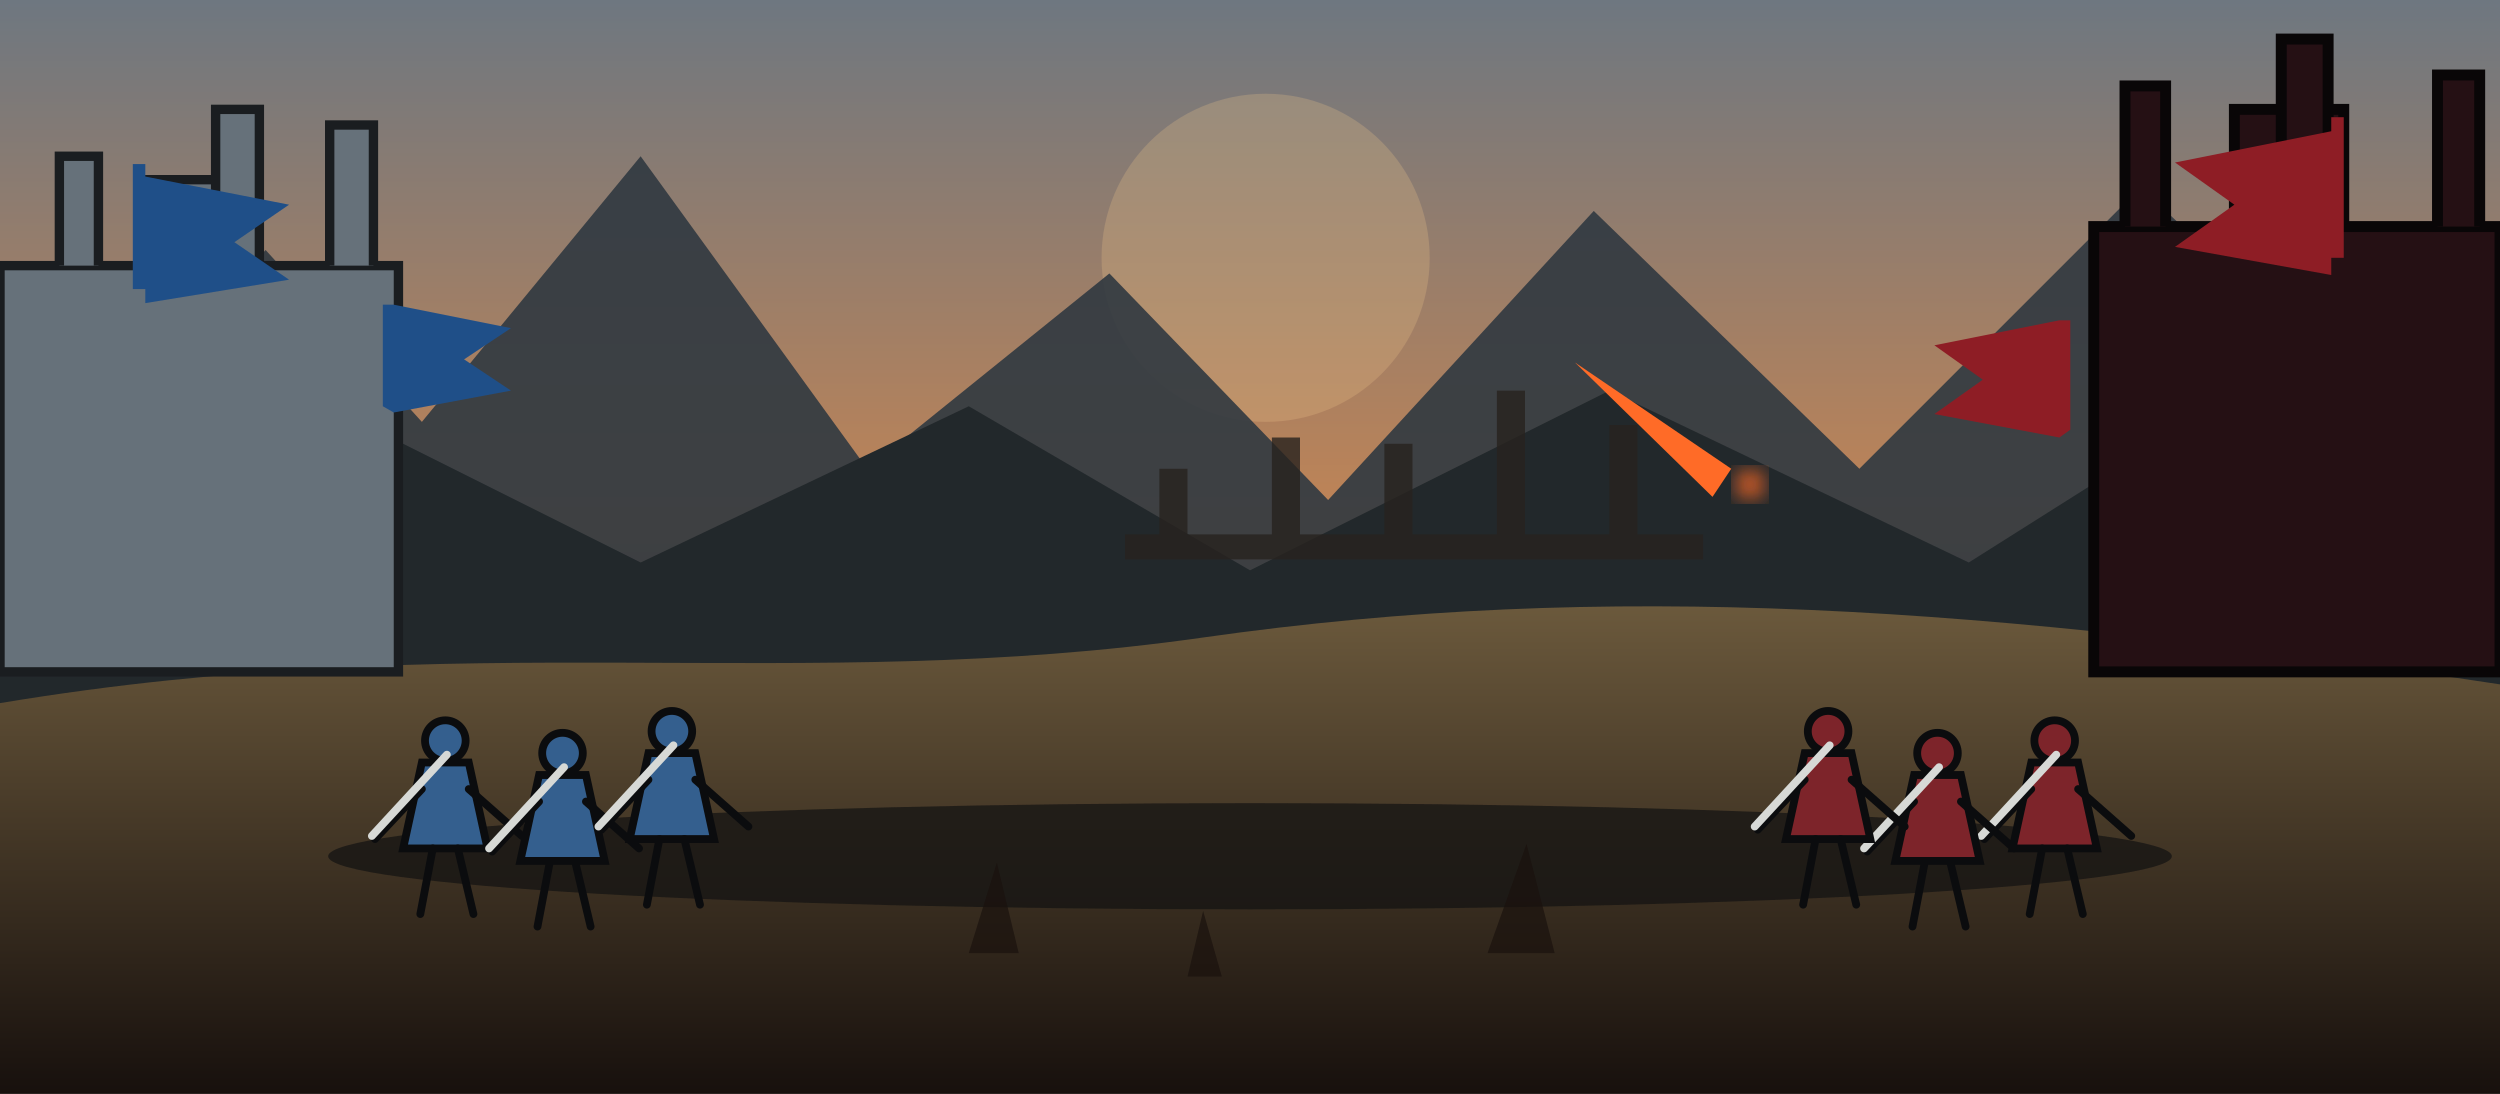
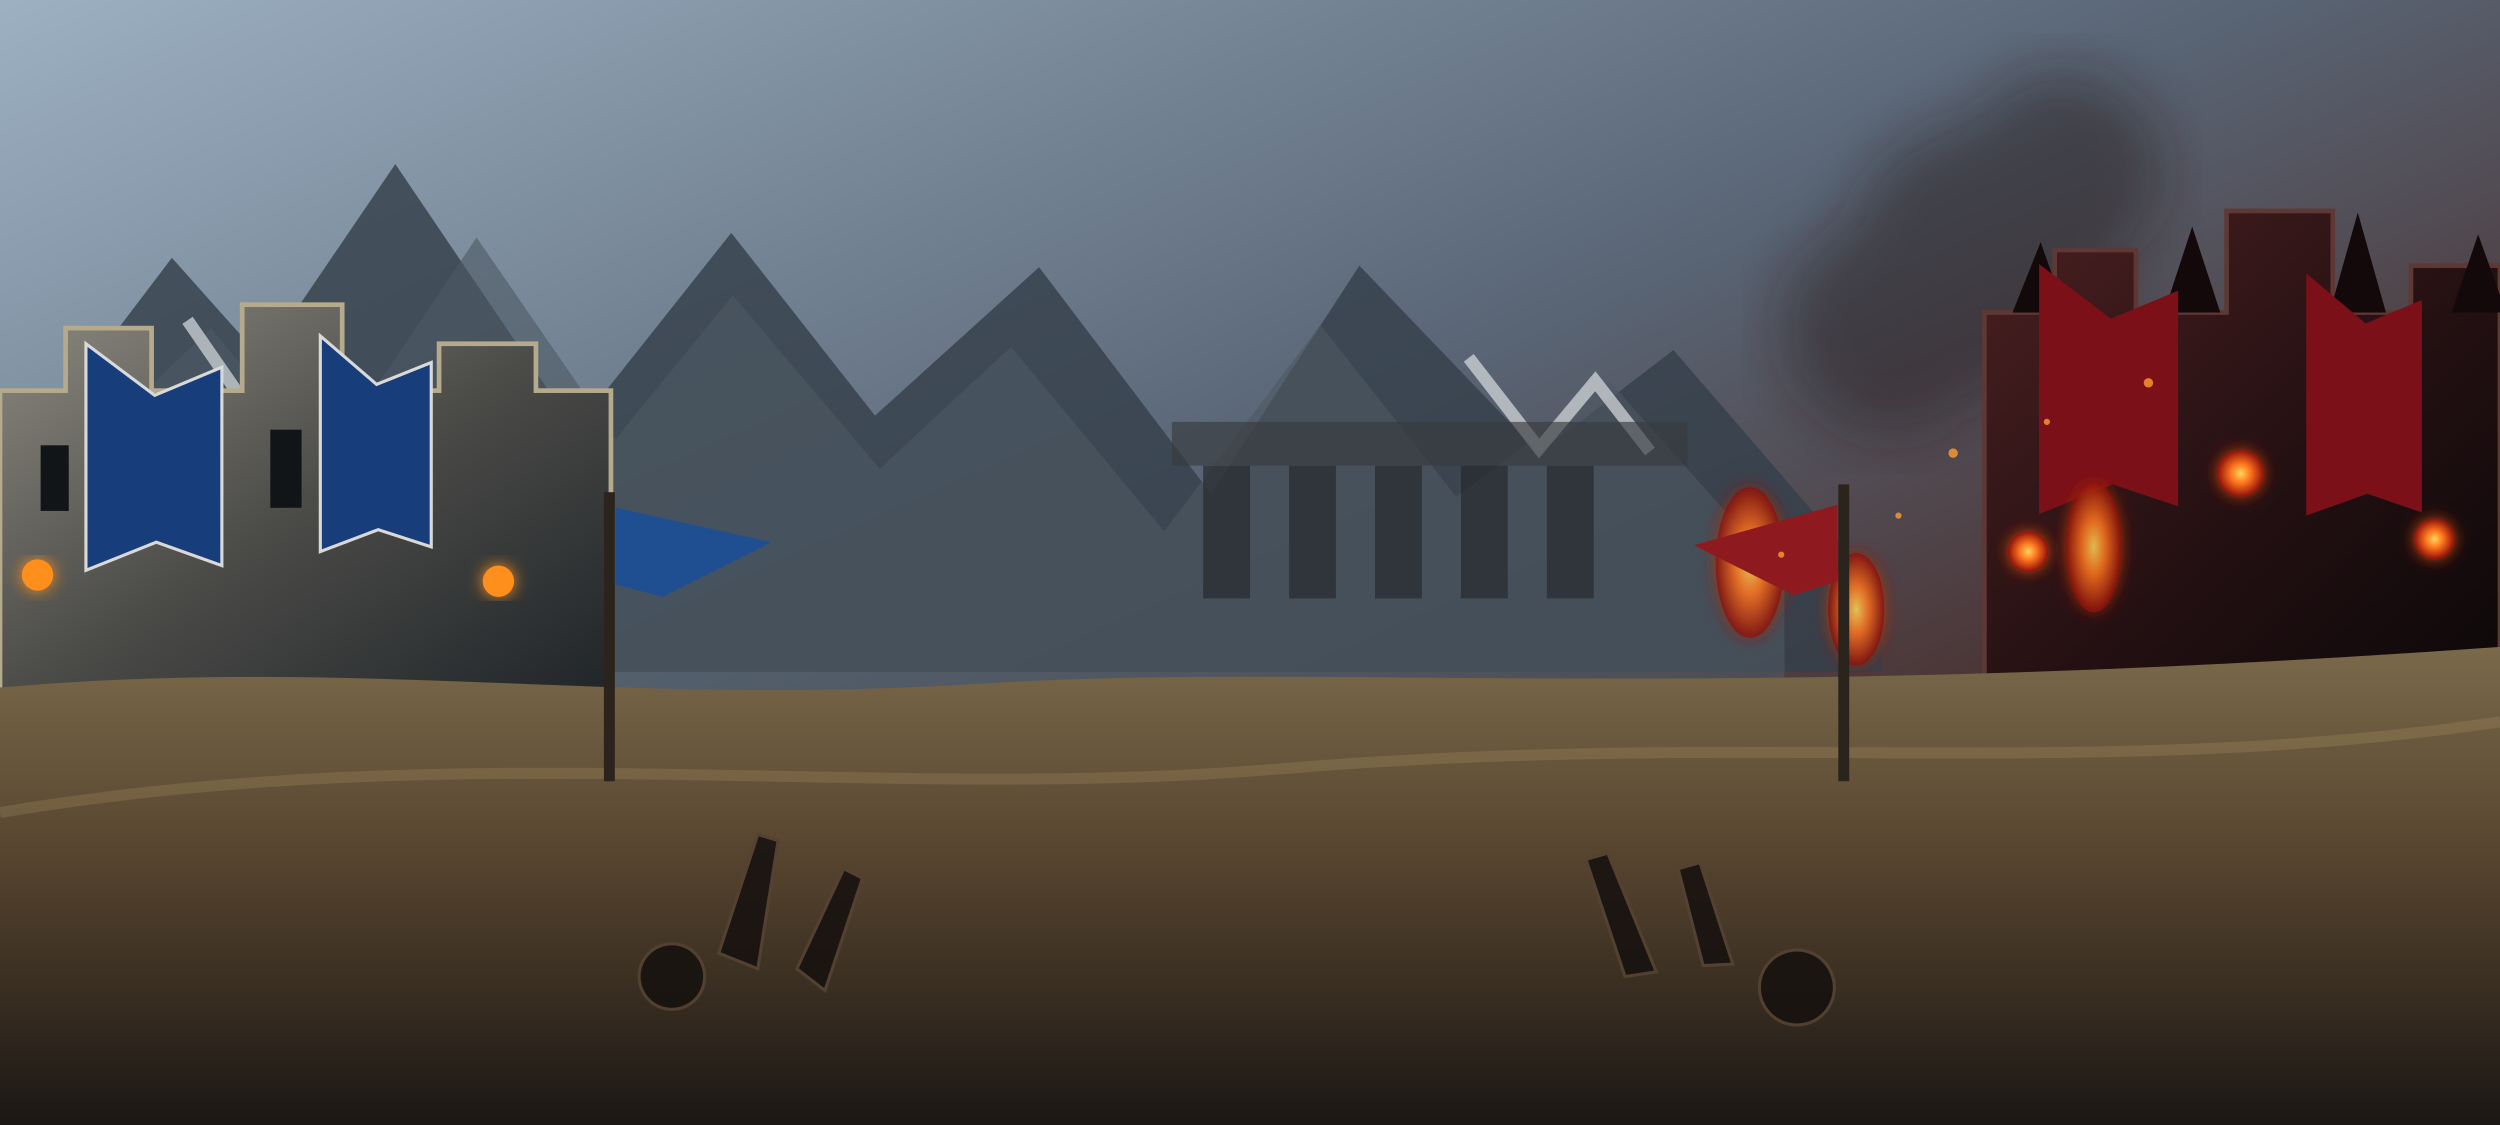
- <svg xmlns="http://www.w3.org/2000/svg" viewBox="0 0 1600 700">
+ <svg xmlns="http://www.w3.org/2000/svg" viewBox="0 0 1600 720" preserveAspectRatio="xMidYMid slice">
  <defs>
-     <linearGradient id="sky" x2="0" y2="1">
-       <stop stop-color="#6e7780" />
-       <stop offset=".48" stop-color="#c18455" />
-       <stop offset="1" stop-color="#38241d" />
+     <linearGradient id="sky" x1="0" y1="0" x2="1" y2="1">
+       <stop stop-color="#9db1c3" />
+       <stop offset=".45" stop-color="#596575" />
+       <stop offset=".72" stop-color="#4a3130" />
+       <stop offset="1" stop-color="#1d1113" />
    </linearGradient>
-     <linearGradient id="g" x2="0" y2="1">
-       <stop stop-color="#6b593c" />
-       <stop offset="1" stop-color="#17100d" />
+     <linearGradient id="ground" x1="0" y1="0" x2="0" y2="1">
+       <stop stop-color="#7b694b" />
+       <stop offset=".45" stop-color="#55432e" />
+       <stop offset="1" stop-color="#1b1714" />
    </linearGradient>
+     <linearGradient id="stone" x1="0" y1="0" x2="1" y2="1">
+       <stop stop-color="#8d8a80" />
+       <stop offset=".5" stop-color="#4b4b48" />
+       <stop offset="1" stop-color="#1f2428" />
+     </linearGradient>
+     <linearGradient id="obs" x1="0" y1="0" x2="1" y2="1">
+       <stop stop-color="#4b2021" />
+       <stop offset=".55" stop-color="#241012" />
+       <stop offset="1" stop-color="#0b0809" />
+     </linearGradient>
+     <radialGradient id="fire">
+       <stop stop-color="#ffd65a" />
+       <stop offset=".42" stop-color="#ff751e" />
+       <stop offset="1" stop-color="#8b0f09" />
+     </radialGradient>
+     <filter id="blur">
+       <feGaussianBlur stdDeviation="18" />
+     </filter>
    <filter id="glow">
-       <feGaussianBlur stdDeviation="8" />
+       <feGaussianBlur stdDeviation="5" result="b" />
+       <feMerge>
+         <feMergeNode in="b" />
+         <feMergeNode in="SourceGraphic" />
+       </feMerge>
    </filter>
  </defs>
-   <rect width="1600" height="700" fill="url(#sky)" />
-   <circle cx="810" cy="165" r="105" fill="#f2c78b" opacity=".24" />
-   <path d="M0 340 170 160 270 270 410 100 555 300 710 175 850 320 1020 135 1190 300 1370 120 1600 335V470H0Z" fill="#303840" opacity=".9" />
-   <path d="M0 380 240 275 410 360 620 260 800 365 1030 250 1260 360 1450 240 1600 320V490H0Z" fill="#22282b" />
-   <path d="M0 450C300 400 510 445 770 408s500-20 830 30v262H0Z" fill="url(#g)" />
-   <path d="M720 342h370v16H720zM742 300h18v58h-18zm72-20h18v78h-18zm72 4h18v74h-18zm72-34h18v108h-18zm72 22h18v86h-18z" fill="#27221e" opacity=".8" />
-   <g fill="#66717a" stroke="#1a1d20" stroke-width="6">
-     <path d="M0 430V170h90v-55h70v55h95v260z" />
-     <path d="M38 170v-70h25v70m75 0V70h28v100m45 0v-90h28v90" />
+   <rect width="1600" height="720" fill="url(#sky)" />
+   <path d="M0 310L110 165l58 65 85-125 115 170 100-126 92 117 105-95 110 145 95-146 115 120 86-66 133 154V430H0Z" fill="#34404a" opacity=".82" />
+   <path d="M0 340L135 210l72 88 98-146 89 129 75-92 94 111 84-78 98 118 100-132 87 110 98-74 112 126v95H0Z" fill="#4d5963" opacity=".6" />
+   <path d="M120 205l38 55 30-35 32 51m720-47 45 58 36-43 35 45" fill="none" stroke="#d8dde0" stroke-width="8" opacity=".7" />
+   <g opacity=".42" filter="url(#blur)" fill="#211719">
+     <circle cx="1210" cy="210" r="70" />
+     <circle cx="1270" cy="165" r="88" />
+     <circle cx="1320" cy="110" r="65" />
  </g>
-   <g fill="#251014" stroke="#090607" stroke-width="7">
-     <path d="M1340 430V145h90V70h70v75h100v285z" />
-     <path d="M1360 145V55h26v90m74 0V25h30v120m70 0V48h27v97" />
-   </g>
-   <g fill="#1f4f88">
-     <path d="M85 185v-80h8v8l92 18-35 24 35 24-92 15v-9z" />
-     <path d="M245 260v-65h7l75 15-30 20 30 20-75 14z" />
-   </g>
-   <g fill="#8e1d25">
-     <path d="M1500 165V75h-8v9l-100 20 38 27-38 27 100 18v-11z" />
-     <path d="M1325 275v-70h-7l-80 16 31 22-31 22 80 15z" />
-   </g>
-   <g fill="#111" opacity=".7">
-     <ellipse cx="800" cy="548" rx="590" ry="34" />
-   </g>
-   <g stroke="#0b0c0e" stroke-width="5" stroke-linecap="round">
-     <g fill="#345f8e">
-       <circle cx="285" cy="474" r="13" />
-       <path d="M270 488h30l12 55h-54z" />
-       <path d="M270 505l-30 32m60-32 34 30" />
-       <path d="M277 543l-8 42m24-42 10 42" />
-       <path d="M238 535l48-52" stroke="#d7d9d6" />
-     </g>
-     <g fill="#345f8e" transform="translate(75 8)">
-       <circle cx="285" cy="474" r="13" />
-       <path d="M270 488h30l12 55h-54z" />
-       <path d="M270 505l-30 32m60-32 34 30" />
-       <path d="M277 543l-8 42m24-42 10 42" />
-       <path d="M238 535l48-52" stroke="#d7d9d6" />
-     </g>
-     <g fill="#345f8e" transform="translate(145 -6)">
-       <circle cx="285" cy="474" r="13" />
-       <path d="M270 488h30l12 55h-54z" />
-       <path d="M270 505l-30 32m60-32 34 30" />
-       <path d="M277 543l-8 42m24-42 10 42" />
-       <path d="M238 535l48-52" stroke="#d7d9d6" />
-     </g>
-     <g fill="#7d242a">
-       <circle cx="1315" cy="474" r="13" />
-       <path d="M1300 488h30l12 55h-54z" />
-       <path d="M1300 505l-30 32m60-32 34 30" />
-       <path d="M1307 543l-8 42m24-42 10 42" />
-       <path d="M1268 535l48-52" stroke="#d7d9d6" />
-     </g>
-     <g fill="#7d242a" transform="translate(-75 8)">
-       <circle cx="1315" cy="474" r="13" />
-       <path d="M1300 488h30l12 55h-54z" />
-       <path d="M1300 505l-30 32m60-32 34 30" />
-       <path d="M1307 543l-8 42m24-42 10 42" />
-       <path d="M1268 535l48-52" stroke="#d7d9d6" />
-     </g>
-     <g fill="#7d242a" transform="translate(-145 -6)">
-       <circle cx="1315" cy="474" r="13" />
-       <path d="M1300 488h30l12 55h-54z" />
-       <path d="M1300 505l-30 32m60-32 34 30" />
-       <path d="M1307 543l-8 42m24-42 10 42" />
-       <path d="M1268 535l48-52" stroke="#d7d9d6" />
+   <g opacity=".65" fill="#373a3d">
+     <rect x="750" y="270" width="330" height="28" />
+     <g fill="#24272a">
+       <path d="M770 298v85h30v-85h-30zm55 0v85h30v-85h-30zm55 0v85h30v-85h-30zm55 0v85h30v-85h-30zm55 0v85h30v-85h-30z" />
    </g>
  </g>
-   <g fill="#ff6b27">
-     <circle cx="1120" cy="310" r="10" filter="url(#glow)" />
-     <path d="m1108 300-100-68 88 86z" />
+   <g transform="translate(0 190)">
+     <path d="M0 260V60h42V20h55v40h58V5h64v55h62v-30h62v30h48v200Z" fill="url(#stone)" stroke="#b5aa8b" stroke-width="3" />
+     <path d="M0 260h340v35H0z" fill="#25292d" />
+     <g fill="#121517">
+       <rect x="26" y="95" width="18" height="42" />
+       <rect x="83" y="75" width="18" height="42" />
+       <rect x="173" y="85" width="20" height="50" />
+       <rect x="257" y="92" width="18" height="44" />
+     </g>
+     <g fill="#173e7a" stroke="#d9d9d9" stroke-width="2">
+       <path d="M55 30v145l45-18 42 15V45l-43 18z" />
+       <path d="M205 25v138l37-14 34 11V42l-35 14z" />
+     </g>
+     <g fill="#ff8f1f" filter="url(#glow)">
+       <circle cx="24" cy="178" r="10" />
+       <circle cx="319" cy="182" r="10" />
+     </g>
  </g>
-   <g fill="#19110d" opacity=".7">
-     <path d="M620 610l18-58 14 58m300 0 25-70 18 70M760 625l10-42 12 42" />
+   <g transform="translate(1270 135)">
+     <path d="M0 315V65h45V25h52v40h58V0h68v65h50V35h57v280Z" fill="url(#obs)" stroke="#5d3834" stroke-width="3" />
+     <path d="M18 65l18-45 16 45m63 0 18-55 18 55m70 0 18-64 18 64m42 0 17-50 18 50" fill="#13080a" />
+     <g fill="#7c1018">
+       <path d="M35 34v160l47-19 42 14V51l-43 18z" />
+       <path d="M206 40v155l39-14 35 12V57l-36 15z" />
+     </g>
+     <g fill="url(#fire)" filter="url(#glow)">
+       <circle cx="28" cy="218" r="13" />
+       <circle cx="164" cy="168" r="15" />
+       <circle cx="288" cy="210" r="13" />
+     </g>
+   </g>
+   <g fill="url(#fire)" filter="url(#glow)" opacity=".85">
+     <ellipse cx="1120" cy="360" rx="22" ry="48" />
+     <ellipse cx="1188" cy="390" rx="18" ry="36" />
+     <ellipse cx="1340" cy="350" rx="18" ry="42" />
+   </g>
+   <path d="M0 440C230 420 390 452 620 438c230-15 460 13 980-24v306H0Z" fill="url(#ground)" />
+   <path d="M0 520c300-50 560-6 820-28 300-25 520 8 780-30" fill="none" stroke="#b19662" stroke-width="7" opacity=".25" />
+   <g fill="#17120f" stroke="#544132" stroke-width="2" opacity=".9">
+     <path d="M460 610l25-76 13 4-13 82zM510 620l30-64 12 6-24 72zM1040 625l-25-75 14-4 31 76zM1090 618l-16-62 14-4 21 65z" />
+     <circle cx="430" cy="625" r="21" />
+     <circle cx="1150" cy="632" r="24" />
+   </g>
+   <g>
+     <path d="M390 315v185" stroke="#2b241c" stroke-width="7" />
+     <path d="M394 325l100 22-70 35-30-8z" fill="#1f4f91" />
+     <path d="M1180 310v190" stroke="#2b241c" stroke-width="7" />
+     <path d="M1176 323l-92 26 64 32 28-9z" fill="#8e1a20" />
+   </g>
+   <g fill="#ff9b2f" opacity=".8">
+     <circle cx="1250" cy="290" r="3" />
+     <circle cx="1310" cy="270" r="2" />
+     <circle cx="1215" cy="330" r="2" />
+     <circle cx="1375" cy="245" r="3" />
+     <circle cx="1140" cy="355" r="2" />
  </g>
</svg>
